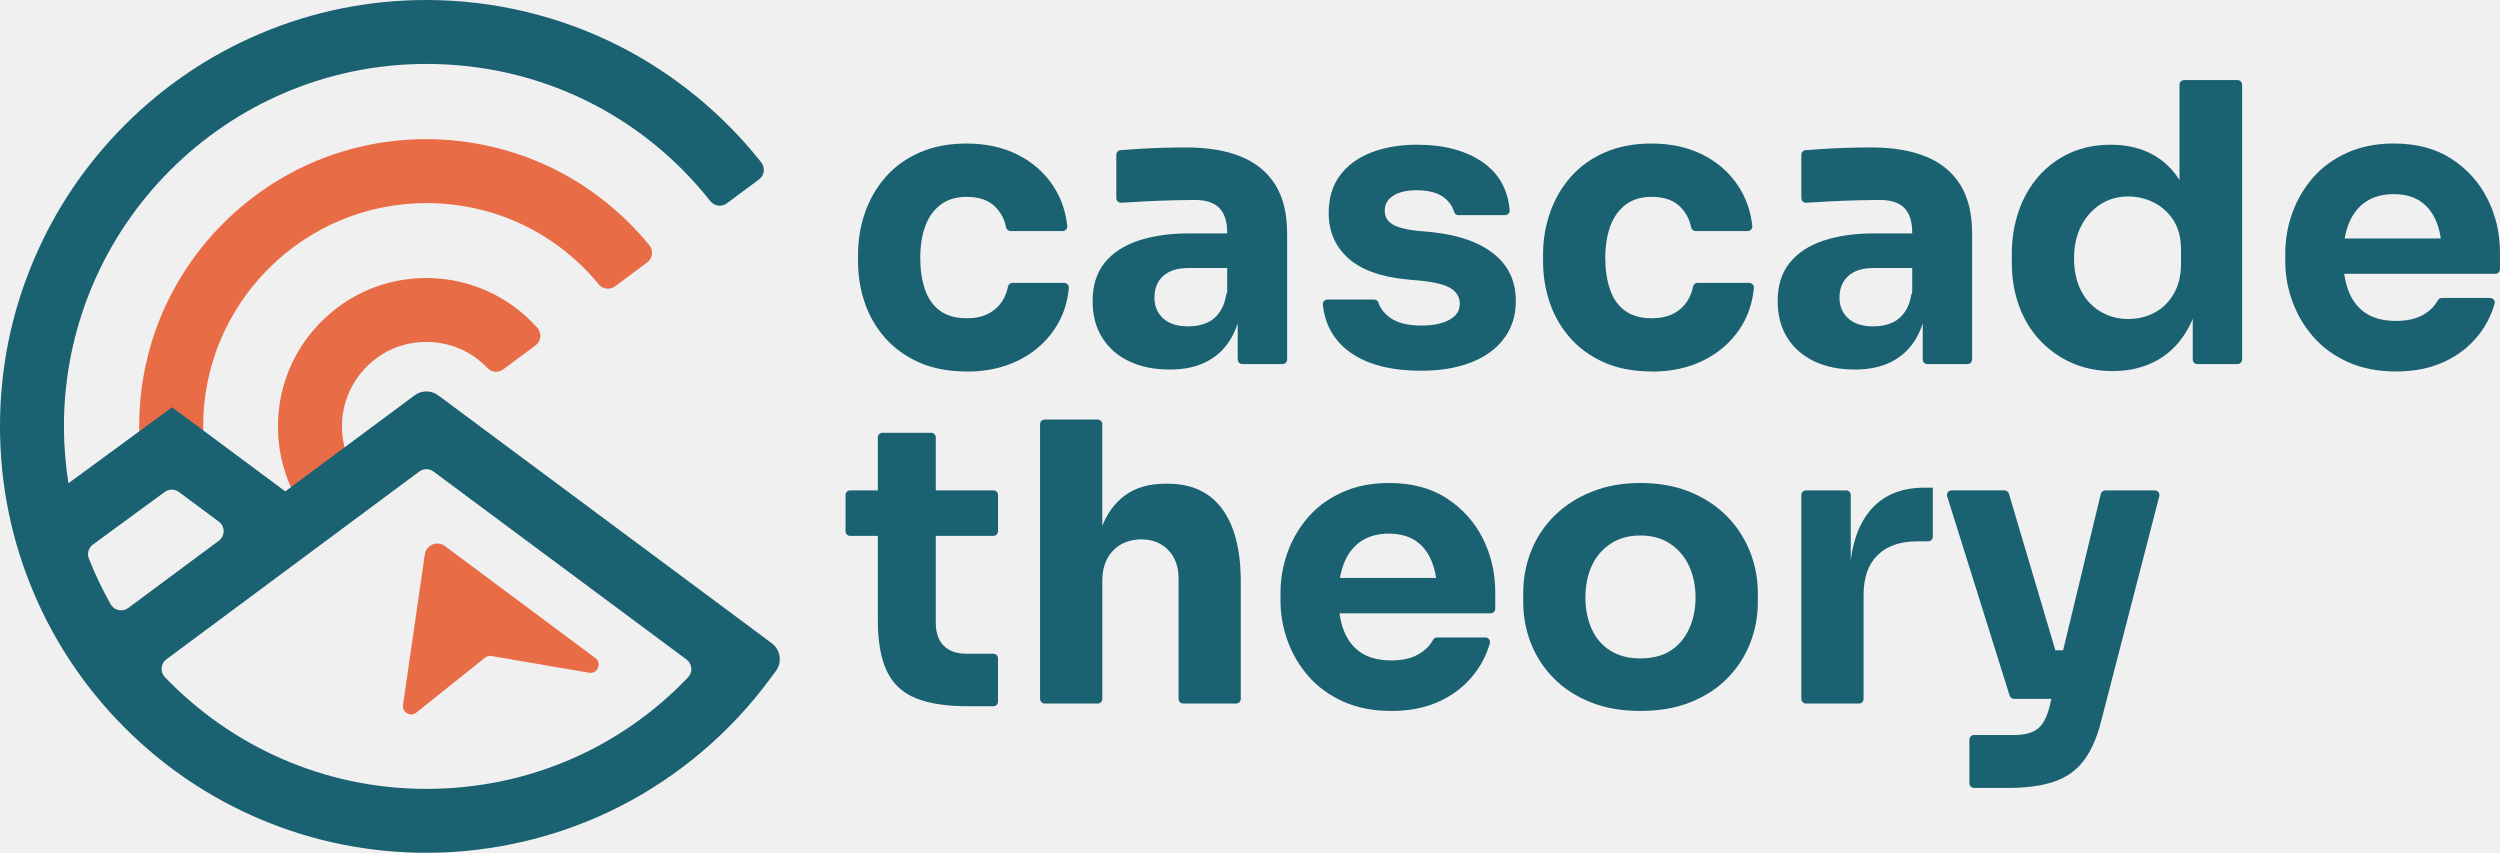
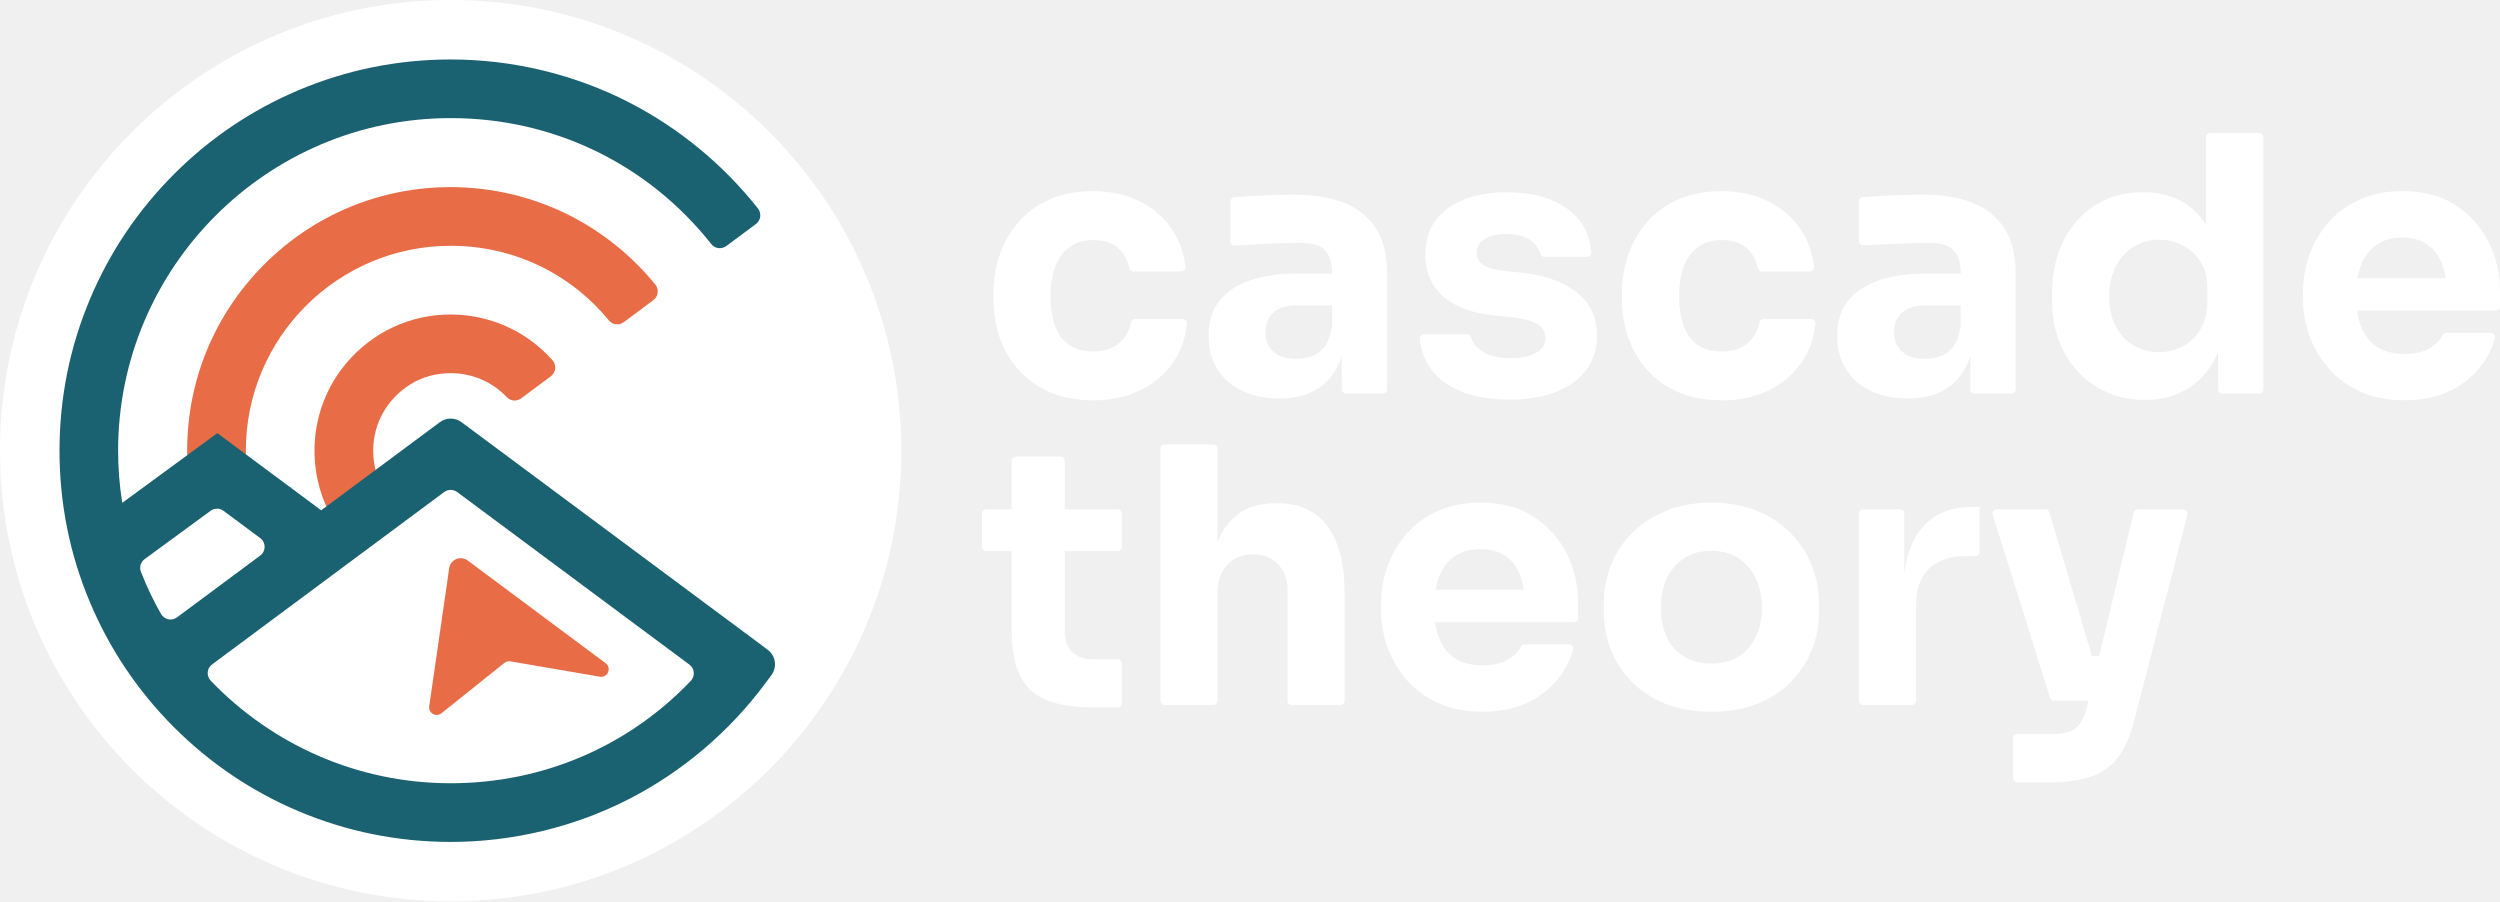
- <svg xmlns="http://www.w3.org/2000/svg" id="Layer_2" viewBox="0 0 800 272.89">
+ <svg xmlns="http://www.w3.org/2000/svg" id="Layer_2" viewBox="0 0 871.89 314.35">
  <defs>
    <style>
      .cls-1 {
+         fill: #fff;
+       }
+ 
+       .cls-2 {
        fill: #1a6172;
      }

-       .cls-2 {
+       .cls-3 {
        fill: #e86c46;
      }
    </style>
  </defs>
  <g id="Layer_1-2" data-name="Layer_1">
    <g>
+       <circle class="cls-1" cx="157.17" cy="157.17" r="157.17" />
      <g>
-         <path class="cls-1" d="M309.42,118.87c-5.89,0-11.02-.98-15.37-2.92-4.36-1.95-7.99-4.59-10.89-7.91-2.91-3.32-5.06-7.07-6.47-11.26-1.41-4.19-2.12-8.53-2.12-13.01v-2.37c0-4.65.75-9.11,2.24-13.38,1.49-4.27,3.69-8.07,6.6-11.39,2.9-3.32,6.54-5.93,10.89-7.84,4.36-1.91,9.36-2.86,15-2.86,6.14,0,11.58,1.18,16.31,3.55,4.73,2.37,8.5,5.66,11.33,9.9,2.54,3.81,4.07,8.12,4.59,12.94.09.87-.61,1.62-1.49,1.62h-16.65c-.73,0-1.32-.54-1.46-1.26-.5-2.53-1.66-4.7-3.48-6.52-2.12-2.12-5.17-3.17-9.15-3.17-3.32,0-6.08.83-8.28,2.49-2.2,1.66-3.84,3.94-4.92,6.85-1.08,2.91-1.62,6.35-1.62,10.33,0,3.65.5,6.95,1.49,9.9,1,2.95,2.59,5.23,4.79,6.85,2.2,1.62,5.08,2.43,8.65,2.43,2.66,0,4.92-.48,6.78-1.43,1.87-.95,3.36-2.28,4.48-3.98.9-1.37,1.53-2.93,1.86-4.65.14-.72.73-1.26,1.46-1.26h16.55c.86,0,1.57.74,1.49,1.6-.45,4.99-2,9.41-4.62,13.28-2.91,4.27-6.76,7.59-11.58,9.96-4.81,2.36-10.29,3.55-16.43,3.55Z" />
-         <path class="cls-1" d="M374.27,118.25c-4.9,0-9.19-.87-12.88-2.61-3.69-1.74-6.58-4.25-8.65-7.53-2.08-3.28-3.11-7.2-3.11-11.76,0-4.98,1.29-9.07,3.86-12.26,2.57-3.19,6.18-5.56,10.83-7.1,4.65-1.53,10-2.3,16.06-2.3h13.08c.82,0,1.48.66,1.48,1.48v8.12c0,.82-.66,1.48-1.48,1.48h-13.21c-3.49,0-6.16.85-8.03,2.55-1.87,1.7-2.8,4.01-2.8,6.91,0,2.74.93,4.96,2.8,6.66,1.87,1.7,4.54,2.55,8.03,2.55,2.24,0,4.25-.39,6.04-1.18,1.78-.79,3.26-2.14,4.42-4.05.78-1.27,1.33-2.88,1.66-4.82.21-1.23,1.69-1.72,2.54-.82l2.04,2.15c.3.32.45.76.41,1.2-.46,4.43-1.58,8.18-3.36,11.26-1.87,3.24-4.44,5.73-7.72,7.47-3.28,1.74-7.28,2.61-12.01,2.61ZM396.06,115.02v-17.2c0-.82-.66-1.48-1.48-1.48h-.4c-.82,0-1.48-.66-1.48-1.48v-20.43c0-3.49-.83-6.1-2.49-7.84s-4.32-2.61-7.97-2.61c-1.83,0-4.23.04-7.22.12-2.99.08-6.06.21-9.21.37-2.53.13-4.87.27-7.02.4-.85.05-1.57-.62-1.57-1.48v-13.86c0-.77.59-1.42,1.35-1.48,1.59-.13,3.38-.26,5.37-.38,2.57-.17,5.23-.29,7.97-.37,2.74-.08,5.31-.12,7.72-.12,6.97,0,12.84,1,17.62,2.99,4.77,1.99,8.4,5,10.89,9.02,2.49,4.03,3.74,9.19,3.74,15.5v40.34c0,.82-.66,1.48-1.48,1.48h-12.84c-.82,0-1.48-.66-1.48-1.48Z" />
-         <path class="cls-1" d="M454.69,118.62c-9.71,0-17.3-1.99-22.78-5.97-5.07-3.69-7.93-8.75-8.6-15.21-.09-.86.62-1.6,1.48-1.6h14.91c.62,0,1.21.38,1.39.98.53,1.77,1.77,3.37,3.7,4.81,2.28,1.7,5.71,2.55,10.27,2.55,3.48,0,6.37-.6,8.65-1.8,2.28-1.2,3.42-2.92,3.42-5.16,0-1.99-.87-3.59-2.61-4.79-1.74-1.2-4.85-2.05-9.34-2.55l-5.35-.5c-8.21-.83-14.38-3.11-18.49-6.85-4.11-3.74-6.16-8.51-6.16-14.32,0-4.81,1.2-8.84,3.61-12.07,2.4-3.24,5.75-5.68,10.02-7.34,4.27-1.66,9.15-2.49,14.63-2.49,8.8,0,15.89,1.93,21.29,5.79,5,3.58,7.79,8.63,8.37,15.16.08.85-.63,1.58-1.48,1.58h-14.98c-.65,0-1.17-.46-1.35-1.09-.51-1.77-1.59-3.29-3.25-4.57-1.99-1.53-4.94-2.3-8.84-2.3-3.07,0-5.52.58-7.34,1.74-1.83,1.16-2.74,2.74-2.74,4.73s.79,3.36,2.37,4.36c1.57,1,4.15,1.7,7.72,2.12l5.35.5c8.38.91,14.9,3.24,19.54,6.97,4.65,3.74,6.97,8.76,6.97,15.06,0,4.57-1.25,8.53-3.74,11.89-2.49,3.36-6.02,5.94-10.58,7.72-4.56,1.78-9.92,2.67-16.06,2.67Z" />
-         <path class="cls-1" d="M528.63,118.87c-5.89,0-11.02-.98-15.37-2.92-4.36-1.95-7.99-4.59-10.89-7.91-2.91-3.32-5.06-7.07-6.47-11.26-1.41-4.19-2.12-8.53-2.12-13.01v-2.37c0-4.65.75-9.11,2.24-13.38,1.49-4.27,3.69-8.07,6.6-11.39,2.9-3.32,6.54-5.93,10.89-7.84,4.36-1.91,9.36-2.86,15-2.86,6.14,0,11.58,1.18,16.31,3.55,4.73,2.37,8.51,5.66,11.33,9.9,2.54,3.81,4.07,8.12,4.59,12.94.09.87-.61,1.62-1.49,1.62h-16.65c-.73,0-1.32-.54-1.46-1.26-.5-2.53-1.66-4.7-3.48-6.52-2.12-2.12-5.17-3.17-9.15-3.17-3.32,0-6.08.83-8.28,2.49-2.2,1.66-3.84,3.94-4.92,6.85-1.08,2.91-1.62,6.35-1.62,10.33,0,3.65.5,6.95,1.49,9.9s2.59,5.23,4.79,6.85c2.2,1.62,5.08,2.43,8.65,2.43,2.65,0,4.92-.48,6.78-1.43,1.87-.95,3.36-2.28,4.48-3.98.91-1.37,1.53-2.93,1.86-4.65.14-.72.73-1.26,1.46-1.26h16.55c.86,0,1.57.74,1.49,1.6-.45,4.99-2,9.41-4.62,13.28-2.91,4.27-6.76,7.59-11.58,9.96-4.81,2.36-10.29,3.55-16.43,3.55Z" />
-         <path class="cls-1" d="M593.49,118.25c-4.9,0-9.19-.87-12.88-2.61-3.69-1.74-6.58-4.25-8.65-7.53-2.08-3.28-3.11-7.2-3.11-11.76,0-4.98,1.29-9.07,3.86-12.26,2.57-3.19,6.18-5.56,10.83-7.1,4.65-1.53,10-2.3,16.06-2.3h13.08c.82,0,1.48.66,1.48,1.48v8.12c0,.82-.66,1.48-1.48,1.48h-13.21c-3.49,0-6.16.85-8.03,2.55-1.87,1.7-2.8,4.01-2.8,6.91,0,2.74.93,4.96,2.8,6.66,1.87,1.7,4.54,2.55,8.03,2.55,2.24,0,4.25-.39,6.04-1.18,1.78-.79,3.26-2.14,4.42-4.05.78-1.27,1.33-2.88,1.66-4.82.21-1.23,1.69-1.72,2.54-.82l2.04,2.15c.3.32.45.76.41,1.2-.46,4.43-1.58,8.18-3.36,11.26-1.87,3.24-4.44,5.73-7.72,7.47-3.28,1.74-7.28,2.61-12.01,2.61ZM615.27,115.02v-17.2c0-.82-.66-1.48-1.48-1.48h-.4c-.82,0-1.48-.66-1.48-1.48v-20.43c0-3.49-.83-6.1-2.49-7.84-1.66-1.74-4.32-2.61-7.97-2.61-1.83,0-4.23.04-7.22.12-2.99.08-6.06.21-9.21.37-2.53.13-4.87.27-7.02.4-.85.05-1.57-.62-1.57-1.48v-13.86c0-.77.59-1.42,1.35-1.48,1.59-.13,3.38-.26,5.37-.38,2.57-.17,5.23-.29,7.97-.37,2.74-.08,5.31-.12,7.72-.12,6.97,0,12.84,1,17.61,2.99,4.77,1.99,8.4,5,10.89,9.02,2.49,4.03,3.73,9.19,3.73,15.5v40.34c0,.82-.66,1.48-1.48,1.48h-12.84c-.82,0-1.48-.66-1.48-1.48Z" />
-         <path class="cls-1" d="M676.14,118.75c-4.81,0-9.19-.87-13.13-2.61-3.94-1.74-7.37-4.17-10.27-7.28-2.91-3.11-5.12-6.78-6.66-11.02-1.54-4.23-2.3-8.8-2.3-13.69v-2.86c0-4.9.73-9.46,2.18-13.69,1.45-4.23,3.57-7.94,6.35-11.14,2.78-3.19,6.12-5.68,10.02-7.47,3.9-1.78,8.26-2.68,13.07-2.68,5.48,0,10.21,1.18,14.19,3.55,3.98,2.37,7.1,5.85,9.34,10.46,1.81,3.71,2.96,8.11,3.48,13.19.14,1.36-1.5,2.17-2.5,1.24l-2-1.86c-.3-.28-.47-.67-.47-1.09V27.11c0-.82.66-1.48,1.48-1.48h17.08c.82,0,1.48.66,1.48,1.48v87.91c0,.82-.66,1.48-1.48,1.48h-12.84c-.82,0-1.48-.66-1.48-1.48v-26.78h2.74c-.25,6.47-1.6,11.99-4.05,16.56-2.45,4.57-5.75,8.03-9.9,10.39-4.15,2.37-8.92,3.55-14.32,3.55ZM681.12,102.07c3.07,0,5.87-.69,8.4-2.05,2.53-1.37,4.56-3.38,6.1-6.04,1.53-2.65,2.3-5.85,2.3-9.58v-4.61c0-3.65-.79-6.72-2.36-9.21-1.58-2.49-3.65-4.4-6.23-5.72-2.57-1.33-5.35-1.99-8.34-1.99-3.32,0-6.29.85-8.9,2.55-2.61,1.7-4.67,4.03-6.16,6.97-1.49,2.95-2.24,6.37-2.24,10.27s.75,7.43,2.24,10.33c1.49,2.91,3.57,5.15,6.23,6.72,2.65,1.58,5.64,2.37,8.96,2.37Z" />
-         <path class="cls-1" d="M766.76,118.87c-5.81,0-10.94-1-15.37-2.99-4.44-1.99-8.13-4.67-11.08-8.03-2.95-3.36-5.19-7.14-6.72-11.33-1.54-4.19-2.3-8.49-2.3-12.88v-2.49c0-4.56.77-8.94,2.3-13.13,1.53-4.19,3.75-7.95,6.66-11.27,2.9-3.32,6.54-5.95,10.89-7.9,4.36-1.95,9.31-2.93,14.87-2.93,7.3,0,13.47,1.64,18.49,4.92,5.02,3.28,8.86,7.55,11.51,12.82,2.66,5.27,3.98,11.02,3.98,17.24v5.24c0,.82-.66,1.48-1.48,1.48h-57.41c-.82,0-1.48-.66-1.48-1.48v-8.36c0-.82.66-1.48,1.48-1.48h42.62c1.4,0,2.02,1.76.93,2.64l-.92.74c-.93.75-2.31.14-2.4-1.05-.22-2.85-.76-5.37-1.64-7.55-1.16-2.9-2.88-5.12-5.16-6.66-2.28-1.53-5.13-2.3-8.53-2.3s-6.43.79-8.84,2.36c-2.41,1.58-4.23,3.88-5.48,6.91s-1.87,6.74-1.87,11.14c0,4.07.58,7.62,1.74,10.64,1.16,3.03,2.99,5.37,5.48,7.03,2.49,1.66,5.72,2.49,9.71,2.49,3.65,0,6.64-.7,8.96-2.12,2-1.21,3.44-2.67,4.34-4.38.27-.51.76-.85,1.33-.85h15.46c.97,0,1.7.92,1.44,1.85-1.09,3.82-2.88,7.27-5.39,10.35-2.91,3.57-6.56,6.35-10.95,8.34-4.4,1.99-9.46,2.99-15.19,2.99Z" />
-         <path class="cls-1" d="M270.58,170v-11.6c0-.82.66-1.48,1.48-1.48h45.83c.82,0,1.48.66,1.48,1.48v11.6c0,.82-.66,1.48-1.48,1.48h-45.83c-.82,0-1.48-.66-1.48-1.48ZM309.79,226c-6.89,0-12.45-.85-16.68-2.55-4.23-1.7-7.32-4.56-9.27-8.59-1.95-4.02-2.93-9.48-2.93-16.37v-58.52c0-.82.66-1.48,1.48-1.48h15.58c.82,0,1.48.66,1.48,1.48v59.26c0,3.24.85,5.71,2.55,7.41,1.7,1.7,4.13,2.55,7.28,2.55h8.6c.82,0,1.48.66,1.48,1.48v13.84c0,.82-.66,1.48-1.48,1.48h-8.1Z" />
-         <path class="cls-1" d="M332.82,223.65v-87.91c0-.82.66-1.48,1.48-1.48h16.95c.82,0,1.48.66,1.48,1.48v49.44c0,.82-.66,1.48-1.48,1.48h0c-.83,0-1.51-.69-1.49-1.52.12-6.23.99-11.53,2.6-15.91,1.74-4.73,4.31-8.32,7.72-10.77,3.4-2.45,7.67-3.67,12.82-3.67h.87c7.55,0,13.32,2.68,17.3,8.03,3.98,5.35,5.98,13.18,5.98,23.47v37.36c0,.82-.66,1.48-1.48,1.48h-16.95c-.82,0-1.48-.66-1.48-1.48v-38.6c0-3.74-1.1-6.74-3.3-9.03-2.2-2.28-5.08-3.42-8.65-3.42s-6.74,1.2-9.03,3.61c-2.28,2.41-3.42,5.6-3.42,9.59v37.85c0,.82-.66,1.48-1.48,1.48h-16.95c-.82,0-1.48-.66-1.48-1.48Z" />
-         <path class="cls-1" d="M445.23,227.5c-5.81,0-10.94-1-15.37-2.99-4.44-1.99-8.13-4.67-11.08-8.03-2.95-3.36-5.19-7.14-6.72-11.33-1.54-4.19-2.3-8.49-2.3-12.88v-2.49c0-4.56.77-8.94,2.3-13.13,1.53-4.19,3.75-7.95,6.66-11.27,2.9-3.32,6.54-5.95,10.89-7.9,4.36-1.95,9.32-2.92,14.88-2.92,7.3,0,13.46,1.64,18.49,4.92,5.02,3.28,8.86,7.55,11.52,12.82,2.65,5.27,3.98,11.02,3.98,17.24v5.24c0,.82-.66,1.48-1.48,1.48h-57.41c-.82,0-1.48-.66-1.48-1.48v-8.36c0-.82.66-1.48,1.48-1.48h42.62c1.4,0,2.02,1.76.93,2.64l-.92.74c-.93.75-2.31.14-2.4-1.05-.22-2.85-.76-5.37-1.64-7.55-1.16-2.9-2.88-5.12-5.17-6.66-2.28-1.53-5.12-2.3-8.53-2.3s-6.43.79-8.84,2.36c-2.41,1.58-4.23,3.88-5.48,6.91-1.25,3.03-1.87,6.74-1.87,11.14,0,4.07.58,7.62,1.74,10.64,1.16,3.03,2.99,5.37,5.48,7.03s5.73,2.49,9.71,2.49c3.65,0,6.64-.7,8.96-2.12,2-1.21,3.44-2.67,4.34-4.38.27-.51.76-.85,1.33-.85h15.46c.97,0,1.7.92,1.44,1.85-1.09,3.82-2.88,7.27-5.39,10.35-2.91,3.57-6.56,6.35-10.95,8.34-4.4,1.99-9.46,2.99-15.19,2.99Z" />
-         <path class="cls-1" d="M524.89,227.5c-5.97,0-11.29-.93-15.93-2.8-4.65-1.87-8.57-4.42-11.76-7.65-3.2-3.24-5.62-6.95-7.28-11.14-1.66-4.19-2.49-8.61-2.49-13.26v-2.86c0-4.73.85-9.23,2.55-13.51,1.7-4.27,4.19-8.03,7.47-11.27,3.28-3.24,7.24-5.79,11.89-7.65,4.65-1.87,9.83-2.8,15.56-2.8s11.14.93,15.75,2.8c4.61,1.87,8.53,4.42,11.77,7.65s5.73,6.99,7.47,11.27c1.74,4.28,2.62,8.78,2.62,13.51v2.86c0,4.65-.83,9.07-2.49,13.26-1.66,4.19-4.09,7.9-7.28,11.14-3.19,3.24-7.12,5.79-11.76,7.65-4.65,1.87-10,2.8-16.06,2.8ZM524.89,210.69c3.9,0,7.14-.83,9.71-2.49,2.57-1.66,4.55-3.98,5.91-6.97,1.37-2.99,2.06-6.31,2.06-9.96,0-3.9-.71-7.32-2.12-10.27-1.41-2.95-3.42-5.29-6.04-7.03-2.61-1.74-5.79-2.61-9.52-2.61s-6.8.87-9.46,2.61c-2.66,1.74-4.67,4.09-6.04,7.03-1.37,2.95-2.06,6.37-2.06,10.27,0,3.65.67,6.97,1.99,9.96,1.33,2.99,3.32,5.31,5.98,6.97,2.65,1.66,5.85,2.49,9.58,2.49Z" />
-         <path class="cls-1" d="M576.43,223.65v-65.25c0-.82.66-1.48,1.48-1.48h12.85c.82,0,1.48.66,1.48,1.48v27.77h-.38c0-9.63,2.05-17.05,6.16-22.28,4.11-5.23,10.06-7.84,17.86-7.84h2.62v15.7c0,.82-.66,1.48-1.48,1.48h-3.5c-5.48,0-9.71,1.47-12.7,4.42-2.99,2.95-4.48,7.2-4.48,12.76v33.25c0,.82-.66,1.48-1.48,1.48h-16.95c-.82,0-1.48-.66-1.48-1.48Z" />
-         <path class="cls-1" d="M643.08,222.6l-19.98-63.76c-.3-.95.41-1.93,1.41-1.93h16.92c.66,0,1.23.43,1.42,1.06l18.91,63.76c.28.95-.43,1.9-1.42,1.9h-15.85c-.65,0-1.22-.42-1.41-1.04ZM630.21,250.66v-13.97c0-.82.66-1.48,1.48-1.48h12.71c2.16,0,3.98-.27,5.48-.81,1.49-.54,2.7-1.43,3.61-2.68.91-1.25,1.66-2.95,2.24-5.1l16.53-68.57c.16-.67.76-1.13,1.44-1.13h15.84c.97,0,1.68.91,1.44,1.85l-18.57,71.84c-1.33,5.31-3.18,9.54-5.54,12.7-2.37,3.15-5.52,5.42-9.46,6.78-3.94,1.37-8.94,2.05-15,2.05h-10.72c-.82,0-1.48-.66-1.48-1.48ZM651.62,222.16v-12.59c0-.82.66-1.48,1.48-1.48h11.48c.82,0,1.48.66,1.48,1.48v12.59c0,.82-.66,1.48-1.48,1.48h-11.48c-.82,0-1.48-.66-1.48-1.48Z" />
+         <path class="cls-1" d="M381.31,139.6c-5.89,0-11.02-.98-15.37-2.92-4.36-1.95-7.99-4.59-10.89-7.91-2.91-3.32-5.06-7.07-6.47-11.26-1.41-4.19-2.12-8.53-2.12-13.01v-2.37c0-4.65.75-9.11,2.24-13.38,1.49-4.27,3.69-8.07,6.6-11.39,2.9-3.32,6.54-5.93,10.89-7.84,4.36-1.91,9.36-2.86,15-2.86,6.14,0,11.58,1.18,16.31,3.55,4.73,2.37,8.5,5.66,11.33,9.9,2.54,3.81,4.07,8.12,4.59,12.94.09.87-.61,1.62-1.49,1.62h-16.65c-.73,0-1.32-.54-1.46-1.26-.5-2.53-1.66-4.7-3.48-6.52-2.12-2.12-5.17-3.17-9.15-3.17-3.32,0-6.08.83-8.28,2.49s-3.84,3.94-4.92,6.85c-1.08,2.91-1.62,6.35-1.62,10.33,0,3.65.5,6.95,1.49,9.9s2.59,5.23,4.79,6.85c2.2,1.62,5.08,2.43,8.65,2.43,2.66,0,4.92-.48,6.78-1.43,1.87-.95,3.36-2.28,4.48-3.98.9-1.37,1.53-2.93,1.86-4.65.14-.72.73-1.26,1.46-1.26h16.55c.86,0,1.57.74,1.49,1.6-.45,4.99-2,9.41-4.62,13.28-2.91,4.27-6.76,7.59-11.58,9.96-4.81,2.36-10.29,3.55-16.43,3.55Z" />
+         <path class="cls-1" d="M446.16,138.97c-4.9,0-9.19-.87-12.88-2.61-3.69-1.74-6.58-4.25-8.65-7.53-2.08-3.28-3.11-7.2-3.11-11.76,0-4.98,1.29-9.07,3.86-12.26,2.57-3.19,6.18-5.56,10.83-7.1,4.65-1.53,10-2.3,16.06-2.3h13.08c.82,0,1.48.66,1.48,1.48v8.12c0,.82-.66,1.48-1.48,1.48h-13.21c-3.49,0-6.16.85-8.03,2.55-1.87,1.7-2.8,4.01-2.8,6.91,0,2.74.93,4.96,2.8,6.66,1.87,1.7,4.54,2.55,8.03,2.55,2.24,0,4.25-.39,6.04-1.18,1.78-.79,3.26-2.14,4.42-4.05.78-1.27,1.33-2.88,1.66-4.82.21-1.23,1.69-1.72,2.54-.82l2.04,2.15c.3.32.45.76.41,1.2-.46,4.43-1.58,8.18-3.36,11.26-1.87,3.24-4.44,5.73-7.72,7.47-3.28,1.74-7.28,2.61-12.01,2.61ZM467.95,135.75v-17.2c0-.82-.66-1.48-1.48-1.48h-.4c-.82,0-1.48-.66-1.48-1.48v-20.43c0-3.49-.83-6.1-2.49-7.84-1.66-1.74-4.32-2.61-7.97-2.61-1.83,0-4.23.04-7.22.12-2.99.08-6.06.21-9.21.37-2.53.13-4.87.27-7.02.4-.85.05-1.57-.62-1.57-1.48v-13.86c0-.77.59-1.42,1.35-1.48,1.59-.13,3.38-.26,5.37-.38,2.57-.17,5.23-.29,7.97-.37,2.74-.08,5.31-.12,7.72-.12,6.97,0,12.84,1,17.62,2.99,4.77,1.99,8.4,5,10.89,9.02,2.49,4.03,3.74,9.19,3.74,15.5v40.34c0,.82-.66,1.48-1.48,1.48h-12.84c-.82,0-1.48-.66-1.48-1.48Z" />
+         <path class="cls-1" d="M526.58,139.35c-9.71,0-17.3-1.99-22.78-5.97-5.07-3.69-7.93-8.75-8.6-15.21-.09-.86.62-1.6,1.48-1.6h14.91c.62,0,1.21.38,1.39.98.53,1.77,1.77,3.37,3.7,4.81,2.28,1.7,5.71,2.55,10.27,2.55,3.48,0,6.37-.6,8.65-1.8,2.28-1.2,3.42-2.92,3.42-5.16,0-1.99-.87-3.59-2.61-4.79-1.74-1.2-4.85-2.05-9.34-2.55l-5.35-.5c-8.21-.83-14.38-3.11-18.49-6.85-4.11-3.74-6.16-8.51-6.16-14.32,0-4.81,1.2-8.84,3.61-12.07,2.4-3.24,5.75-5.68,10.02-7.34,4.27-1.66,9.15-2.49,14.63-2.49,8.8,0,15.89,1.93,21.29,5.79,5,3.58,7.79,8.63,8.37,15.16.08.85-.63,1.58-1.48,1.58h-14.98c-.65,0-1.17-.46-1.35-1.09-.51-1.77-1.59-3.29-3.25-4.57-1.99-1.53-4.94-2.3-8.84-2.3-3.07,0-5.52.58-7.34,1.74-1.83,1.16-2.74,2.74-2.74,4.73s.79,3.36,2.37,4.36c1.57,1,4.15,1.7,7.72,2.12l5.35.5c8.38.91,14.9,3.24,19.54,6.97,4.65,3.74,6.97,8.76,6.97,15.06,0,4.57-1.25,8.53-3.74,11.89-2.49,3.36-6.02,5.94-10.58,7.72-4.56,1.78-9.92,2.67-16.06,2.67Z" />
+         <path class="cls-1" d="M600.52,139.6c-5.89,0-11.02-.98-15.37-2.92-4.36-1.95-7.99-4.59-10.89-7.91-2.91-3.32-5.06-7.07-6.47-11.26-1.41-4.19-2.12-8.53-2.12-13.01v-2.37c0-4.65.75-9.11,2.24-13.38,1.49-4.27,3.69-8.07,6.6-11.39,2.9-3.32,6.54-5.93,10.89-7.84,4.36-1.91,9.36-2.86,15-2.86,6.14,0,11.58,1.18,16.31,3.55,4.73,2.37,8.51,5.66,11.33,9.9,2.54,3.81,4.07,8.12,4.59,12.94.09.87-.61,1.62-1.49,1.62h-16.65c-.73,0-1.32-.54-1.46-1.26-.5-2.53-1.66-4.7-3.48-6.52-2.12-2.12-5.17-3.17-9.15-3.17-3.32,0-6.08.83-8.28,2.49s-3.84,3.94-4.92,6.85c-1.08,2.91-1.62,6.35-1.62,10.33,0,3.65.5,6.95,1.49,9.9s2.59,5.23,4.79,6.85c2.2,1.62,5.08,2.43,8.65,2.43,2.65,0,4.92-.48,6.78-1.43,1.87-.95,3.36-2.28,4.48-3.98.91-1.37,1.53-2.93,1.86-4.65.14-.72.73-1.26,1.46-1.26h16.55c.86,0,1.57.74,1.49,1.6-.45,4.99-2,9.41-4.62,13.28-2.91,4.27-6.76,7.59-11.58,9.96-4.81,2.36-10.29,3.55-16.43,3.55Z" />
+         <path class="cls-1" d="M665.38,138.97c-4.9,0-9.19-.87-12.88-2.61-3.69-1.74-6.58-4.25-8.65-7.53-2.08-3.28-3.11-7.2-3.11-11.76,0-4.98,1.29-9.07,3.86-12.26,2.57-3.19,6.18-5.56,10.83-7.1,4.65-1.53,10-2.3,16.06-2.3h13.08c.82,0,1.48.66,1.48,1.48v8.12c0,.82-.66,1.48-1.48,1.48h-13.21c-3.49,0-6.16.85-8.03,2.55-1.87,1.7-2.8,4.01-2.8,6.91,0,2.74.93,4.96,2.8,6.66,1.87,1.7,4.54,2.55,8.03,2.55,2.24,0,4.25-.39,6.04-1.18,1.78-.79,3.26-2.14,4.42-4.05.78-1.27,1.33-2.88,1.66-4.82.21-1.23,1.69-1.72,2.54-.82l2.04,2.15c.3.32.45.76.41,1.2-.46,4.43-1.58,8.18-3.36,11.26-1.87,3.24-4.44,5.73-7.72,7.47-3.28,1.74-7.28,2.61-12.01,2.61ZM687.16,135.75v-17.2c0-.82-.66-1.48-1.48-1.48h-.4c-.82,0-1.48-.66-1.48-1.48v-20.43c0-3.49-.83-6.1-2.49-7.84-1.66-1.74-4.32-2.61-7.97-2.61-1.83,0-4.23.04-7.22.12-2.99.08-6.06.21-9.21.37-2.53.13-4.87.27-7.02.4-.85.05-1.57-.62-1.57-1.48v-13.86c0-.77.59-1.42,1.35-1.48,1.59-.13,3.38-.26,5.37-.38,2.57-.17,5.23-.29,7.97-.37,2.74-.08,5.31-.12,7.72-.12,6.97,0,12.84,1,17.61,2.99,4.77,1.99,8.4,5,10.89,9.02,2.49,4.03,3.73,9.19,3.73,15.5v40.34c0,.82-.66,1.48-1.48,1.48h-12.84c-.82,0-1.48-.66-1.48-1.48Z" />
+         <path class="cls-1" d="M748.03,139.47c-4.81,0-9.19-.87-13.13-2.61-3.94-1.74-7.37-4.17-10.27-7.28-2.91-3.11-5.12-6.78-6.66-11.02-1.54-4.23-2.3-8.8-2.3-13.69v-2.86c0-4.9.73-9.46,2.18-13.69s3.57-7.94,6.35-11.14c2.78-3.19,6.12-5.68,10.02-7.47,3.9-1.78,8.26-2.68,13.07-2.68,5.48,0,10.21,1.18,14.19,3.55,3.98,2.37,7.1,5.85,9.34,10.46,1.81,3.71,2.96,8.11,3.48,13.19.14,1.36-1.5,2.17-2.5,1.24l-2-1.86c-.3-.28-.47-.67-.47-1.09v-44.68c0-.82.66-1.48,1.48-1.48h17.08c.82,0,1.48.66,1.48,1.48v87.91c0,.82-.66,1.48-1.48,1.48h-12.84c-.82,0-1.48-.66-1.48-1.48v-26.78h2.74c-.25,6.47-1.6,11.99-4.05,16.56-2.45,4.57-5.75,8.03-9.9,10.39-4.15,2.37-8.92,3.55-14.32,3.55ZM753.01,122.79c3.07,0,5.87-.69,8.4-2.05,2.53-1.37,4.56-3.38,6.1-6.04,1.53-2.65,2.3-5.85,2.3-9.58v-4.61c0-3.65-.79-6.72-2.36-9.21-1.58-2.49-3.65-4.4-6.23-5.72-2.57-1.33-5.35-1.99-8.34-1.99-3.32,0-6.29.85-8.9,2.55-2.61,1.7-4.67,4.03-6.16,6.97-1.49,2.95-2.24,6.37-2.24,10.27s.75,7.43,2.24,10.33c1.49,2.91,3.57,5.15,6.23,6.72,2.65,1.58,5.64,2.37,8.96,2.37Z" />
+         <path class="cls-1" d="M838.65,139.6c-5.81,0-10.94-1-15.37-2.99-4.44-1.99-8.13-4.67-11.08-8.03-2.95-3.36-5.19-7.14-6.72-11.33-1.54-4.19-2.3-8.49-2.3-12.88v-2.49c0-4.56.77-8.94,2.3-13.13,1.53-4.19,3.75-7.95,6.66-11.27,2.9-3.32,6.54-5.95,10.89-7.9,4.36-1.95,9.31-2.93,14.87-2.93,7.3,0,13.47,1.64,18.49,4.92,5.02,3.28,8.86,7.55,11.51,12.82,2.66,5.27,3.98,11.02,3.98,17.24v5.24c0,.82-.66,1.48-1.48,1.48h-57.41c-.82,0-1.48-.66-1.48-1.48v-8.36c0-.82.66-1.48,1.48-1.48h42.62c1.4,0,2.02,1.76.93,2.64l-.92.74c-.93.75-2.31.14-2.4-1.05-.22-2.85-.76-5.37-1.64-7.55-1.16-2.9-2.88-5.12-5.16-6.66-2.28-1.53-5.13-2.3-8.53-2.3s-6.43.79-8.84,2.36c-2.41,1.58-4.23,3.88-5.48,6.91-1.25,3.03-1.87,6.74-1.87,11.14,0,4.07.58,7.62,1.74,10.64,1.16,3.03,2.99,5.37,5.48,7.03,2.49,1.66,5.72,2.49,9.71,2.49,3.65,0,6.64-.7,8.96-2.12,2-1.21,3.44-2.67,4.34-4.38.27-.51.76-.85,1.33-.85h15.46c.97,0,1.7.92,1.44,1.85-1.09,3.82-2.88,7.27-5.39,10.35-2.91,3.57-6.56,6.35-10.95,8.34-4.4,1.99-9.46,2.99-15.19,2.99Z" />
+         <path class="cls-1" d="M342.47,190.73v-11.6c0-.82.66-1.48,1.48-1.48h45.83c.82,0,1.48.66,1.48,1.48v11.6c0,.82-.66,1.48-1.48,1.48h-45.83c-.82,0-1.48-.66-1.48-1.48ZM381.68,246.73c-6.89,0-12.45-.85-16.68-2.55s-7.32-4.56-9.27-8.59c-1.95-4.02-2.93-9.48-2.93-16.37v-58.52c0-.82.66-1.48,1.48-1.48h15.58c.82,0,1.48.66,1.48,1.48v59.26c0,3.24.85,5.71,2.55,7.41,1.7,1.7,4.13,2.55,7.28,2.55h8.6c.82,0,1.48.66,1.48,1.48v13.84c0,.82-.66,1.48-1.48,1.48h-8.1Z" />
+         <path class="cls-1" d="M404.71,244.38v-87.91c0-.82.66-1.48,1.48-1.48h16.95c.82,0,1.48.66,1.48,1.48v49.44c0,.82-.66,1.48-1.48,1.48h0c-.83,0-1.51-.69-1.49-1.52.12-6.23.99-11.53,2.6-15.91,1.74-4.73,4.31-8.32,7.72-10.77,3.4-2.45,7.67-3.67,12.82-3.67h.87c7.55,0,13.32,2.68,17.3,8.03,3.98,5.35,5.98,13.18,5.98,23.47v37.36c0,.82-.66,1.48-1.48,1.48h-16.95c-.82,0-1.48-.66-1.48-1.48v-38.6c0-3.74-1.1-6.74-3.3-9.03-2.2-2.28-5.08-3.42-8.65-3.42s-6.74,1.2-9.03,3.61c-2.28,2.41-3.42,5.6-3.42,9.59v37.85c0,.82-.66,1.48-1.48,1.48h-16.95c-.82,0-1.48-.66-1.48-1.48Z" />
+         <path class="cls-1" d="M517.12,248.23c-5.81,0-10.94-1-15.37-2.99-4.44-1.99-8.13-4.67-11.08-8.03-2.95-3.36-5.19-7.14-6.72-11.33-1.54-4.19-2.3-8.49-2.3-12.88v-2.49c0-4.56.77-8.94,2.3-13.13,1.53-4.19,3.75-7.95,6.66-11.27,2.9-3.32,6.54-5.95,10.89-7.9,4.36-1.95,9.32-2.92,14.88-2.92,7.3,0,13.46,1.64,18.49,4.92,5.02,3.28,8.86,7.55,11.52,12.82,2.65,5.27,3.98,11.02,3.98,17.24v5.24c0,.82-.66,1.48-1.48,1.48h-57.41c-.82,0-1.48-.66-1.48-1.48v-8.36c0-.82.66-1.48,1.48-1.48h42.62c1.4,0,2.02,1.76.93,2.64l-.92.74c-.93.75-2.31.14-2.4-1.05-.22-2.85-.76-5.37-1.64-7.55-1.16-2.9-2.88-5.12-5.17-6.66-2.28-1.53-5.12-2.3-8.53-2.3s-6.43.79-8.84,2.36c-2.41,1.58-4.23,3.88-5.48,6.91-1.25,3.03-1.87,6.74-1.87,11.14,0,4.07.58,7.62,1.74,10.64,1.16,3.03,2.99,5.37,5.48,7.03,2.49,1.66,5.73,2.49,9.71,2.49,3.65,0,6.64-.7,8.96-2.12,2-1.21,3.44-2.67,4.34-4.38.27-.51.76-.85,1.33-.85h15.46c.97,0,1.7.92,1.44,1.85-1.09,3.82-2.88,7.27-5.39,10.35-2.91,3.57-6.56,6.35-10.95,8.34-4.4,1.99-9.46,2.99-15.19,2.99Z" />
+         <path class="cls-1" d="M596.78,248.23c-5.97,0-11.29-.93-15.93-2.8-4.65-1.87-8.57-4.42-11.76-7.65-3.2-3.24-5.62-6.95-7.28-11.14-1.66-4.19-2.49-8.61-2.49-13.26v-2.86c0-4.73.85-9.23,2.55-13.51,1.7-4.27,4.19-8.03,7.47-11.27s7.24-5.79,11.89-7.65c4.65-1.87,9.83-2.8,15.56-2.8s11.14.93,15.75,2.8c4.61,1.87,8.53,4.42,11.77,7.65,3.24,3.24,5.73,6.99,7.47,11.27,1.74,4.28,2.62,8.78,2.62,13.51v2.86c0,4.65-.83,9.07-2.49,13.26-1.66,4.19-4.09,7.9-7.28,11.14-3.19,3.24-7.12,5.79-11.76,7.65-4.65,1.87-10,2.8-16.06,2.8ZM596.78,231.42c3.9,0,7.14-.83,9.71-2.49,2.57-1.66,4.55-3.98,5.91-6.97,1.37-2.99,2.06-6.31,2.06-9.96,0-3.9-.71-7.32-2.12-10.27-1.41-2.95-3.42-5.29-6.04-7.03-2.61-1.74-5.79-2.61-9.52-2.61s-6.8.87-9.46,2.61c-2.66,1.74-4.67,4.09-6.04,7.03-1.37,2.95-2.06,6.37-2.06,10.27,0,3.65.67,6.97,1.99,9.96,1.33,2.99,3.32,5.31,5.98,6.97,2.65,1.66,5.85,2.49,9.58,2.49Z" />
+         <path class="cls-1" d="M648.32,244.38v-65.25c0-.82.66-1.48,1.48-1.48h12.85c.82,0,1.48.66,1.48,1.48v27.77h-.38c0-9.63,2.05-17.05,6.16-22.28,4.11-5.23,10.06-7.84,17.86-7.84h2.62v15.7c0,.82-.66,1.48-1.48,1.48h-3.5c-5.48,0-9.71,1.47-12.7,4.42-2.99,2.95-4.48,7.2-4.48,12.76v33.25c0,.82-.66,1.48-1.48,1.48h-16.95c-.82,0-1.48-.66-1.48-1.48Z" />
+         <path class="cls-1" d="M714.96,243.33l-19.98-63.76c-.3-.95.41-1.93,1.41-1.93h16.92c.66,0,1.23.43,1.42,1.06l18.91,63.76c.28.95-.43,1.9-1.42,1.9h-15.85c-.65,0-1.22-.42-1.41-1.04ZM702.1,271.39v-13.97c0-.82.66-1.48,1.48-1.48h12.71c2.16,0,3.98-.27,5.48-.81,1.49-.54,2.7-1.43,3.61-2.68.91-1.25,1.66-2.95,2.24-5.1l16.53-68.57c.16-.67.76-1.13,1.44-1.13h15.84c.97,0,1.68.91,1.44,1.85l-18.57,71.84c-1.33,5.31-3.18,9.54-5.54,12.7-2.37,3.15-5.52,5.42-9.46,6.78-3.94,1.37-8.94,2.05-15,2.05h-10.72c-.82,0-1.48-.66-1.48-1.48ZM723.51,242.89v-12.59c0-.82.66-1.48,1.48-1.48h11.48c.82,0,1.48.66,1.48,1.48v12.59c0,.82-.66,1.48-1.48,1.48h-11.48c-.82,0-1.48-.66-1.48-1.48Z" />
      </g>
      <g>
-         <path class="cls-2" d="M44.83,143.85c-.2-2.45-.29-4.95-.29-7.42,0-24.55,9.57-47.63,26.93-64.99,17.36-17.35,40.43-26.91,64.98-26.91h.02c14.57,0,29.07,3.5,41.95,10.12,11.27,5.79,21.37,14,29.39,23.85,1.37,1.68,1.05,4.16-.69,5.46l-10.32,7.68c-1.63,1.21-3.91.92-5.2-.64-13.63-16.57-33.53-26-55.13-26.01h-.01c-39.4,0-71.45,32.04-71.45,71.44,0,1.93.08,3.88.23,5.79l-20.39,1.63Z" />
-         <path class="cls-2" d="M98.29,164.74c-6.79-9.14-10.02-20.19-9.22-31.7.68-9.86,4.48-19.33,10.82-26.92,9.21-11.02,22.41-17.16,36.56-17.16h0c7.53,0,15.02,1.81,21.68,5.23,5.2,2.67,9.91,6.33,13.81,10.71,1.49,1.67,1.24,4.27-.56,5.61l-10.36,7.71c-1.53,1.14-3.68.97-5-.42-5.08-5.36-12.05-8.38-19.57-8.38h0c-4.95,0-9.85,1.27-14.04,3.89-8.29,5.19-12.99,13.8-12.99,23.14,0,5.85,1.83,11.42,5.31,16.1l-16.43,12.2Z" />
-         <path class="cls-1" d="M247,205.88l-3.1-2.33-103.67-77.04c-2.24-1.67-5.31-1.67-7.56,0l-41.38,30.73-36.22-26.91-33.17,24.31c-.94-5.93-1.44-12.01-1.44-18.21.01-63.95,52.04-115.97,115.99-115.97h.02c35.82,0,68.74,15.97,90.88,43.94,1.27,1.6,3.59,1.89,5.23.67l10.32-7.67c1.73-1.29,2.03-3.75.7-5.44-12.1-15.31-27.54-28.03-44.85-36.93C179.63,5.2,158.1,0,136.47,0h-.02c-18.41,0-36.27,3.61-53.09,10.72-16.25,6.87-30.84,16.7-43.37,29.23-12.53,12.53-22.37,27.11-29.24,43.36C3.62,100.14,0,118.01,0,136.42c0,18.42,3.6,36.29,10.72,53.12,6.87,16.25,16.7,30.84,29.23,43.37,12.53,12.53,27.11,22.37,43.36,29.24,16.83,7.12,34.7,10.73,53.11,10.74h.02c21.62,0,43.15-5.19,62.25-15,18.48-9.49,34.83-23.34,47.27-40.05l2.32-3.11c2.08-2.8,1.51-6.76-1.28-8.85ZM35.43,193.4c-2.67-4.71-5.02-9.63-7.01-14.73-.62-1.59-.07-3.4,1.31-4.41l23-16.85c1.35-.99,3.18-.98,4.51.02l12.79,9.5c2.05,1.52,2.05,4.58,0,6.1l-29.01,21.54c-1.84,1.36-4.46.81-5.58-1.18ZM220.18,216.75c-21.79,22.84-51.59,35.69-83.73,35.69h-.02c-32.85,0-62.55-13.74-83.67-35.76-1.59-1.65-1.36-4.33.48-5.69l80.94-60.11c1.35-1,3.19-1,4.53,0l80.99,60.18c1.84,1.37,2.06,4.04.48,5.69Z" />
-         <path class="cls-2" d="M135.94,177.43l-6.97,48.16c-.34,2.36,2.39,3.93,4.25,2.44l21.98-17.57c.59-.47,1.35-.67,2.09-.54l31.19,5.36c2.73.47,4.24-3.06,2.02-4.71l-48.11-35.82c-2.47-1.84-6.01-.37-6.45,2.68Z" />
+         <path class="cls-3" d="M65.56,164.58c-.2-2.45-.29-4.95-.29-7.42,0-24.55,9.57-47.63,26.93-64.99,17.36-17.35,40.43-26.91,64.98-26.91h.02c14.57,0,29.07,3.5,41.95,10.12,11.27,5.79,21.37,14,29.39,23.85,1.37,1.68,1.05,4.16-.69,5.46l-10.32,7.68c-1.63,1.21-3.91.92-5.2-.64-13.63-16.57-33.53-26-55.13-26.01h-.01c-39.4,0-71.45,32.04-71.45,71.44,0,1.93.08,3.88.23,5.79l-20.39,1.63Z" />
+         <path class="cls-3" d="M119.02,185.46c-6.79-9.14-10.02-20.19-9.22-31.7.68-9.86,4.48-19.33,10.82-26.92,9.21-11.02,22.41-17.16,36.56-17.16h0c7.53,0,15.02,1.81,21.68,5.23,5.2,2.67,9.91,6.33,13.81,10.71,1.49,1.67,1.24,4.27-.56,5.61l-10.36,7.71c-1.53,1.14-3.68.97-5-.42-5.08-5.36-12.05-8.38-19.57-8.38h0c-4.95,0-9.85,1.27-14.04,3.89-8.29,5.19-12.99,13.8-12.99,23.14,0,5.85,1.83,11.42,5.31,16.1l-16.43,12.2Z" />
+         <path class="cls-2" d="M267.73,226.61l-3.1-2.33-103.67-77.04c-2.24-1.67-5.31-1.67-7.56,0l-41.38,30.73-36.22-26.91-33.17,24.31c-.94-5.93-1.44-12.01-1.44-18.21.01-63.95,52.04-115.97,115.99-115.97h.02c35.82,0,68.74,15.97,90.88,43.94,1.27,1.6,3.59,1.89,5.23.67l10.32-7.67c1.73-1.29,2.03-3.75.7-5.44-12.1-15.31-27.54-28.03-44.85-36.93-19.11-9.82-40.64-15.02-62.27-15.02h-.02c-18.41,0-36.27,3.61-53.09,10.72-16.25,6.87-30.84,16.7-43.37,29.23-12.53,12.53-22.37,27.11-29.24,43.36-7.12,16.83-10.73,34.7-10.74,53.11,0,18.42,3.6,36.29,10.72,53.12,6.87,16.25,16.7,30.84,29.23,43.37,12.53,12.53,27.11,22.37,43.36,29.24,16.83,7.12,34.7,10.73,53.11,10.74h.02c21.62,0,43.15-5.19,62.25-15,18.48-9.49,34.83-23.34,47.27-40.05l2.32-3.11c2.08-2.8,1.51-6.76-1.28-8.85ZM56.15,214.13c-2.67-4.71-5.02-9.63-7.01-14.73-.62-1.59-.07-3.4,1.31-4.41l23-16.85c1.35-.99,3.18-.98,4.51.02l12.79,9.5c2.05,1.52,2.05,4.58,0,6.1l-29.01,21.54c-1.84,1.36-4.46.81-5.58-1.18ZM240.91,237.47c-21.79,22.84-51.59,35.69-83.73,35.69h-.02c-32.85,0-62.55-13.74-83.67-35.76-1.59-1.65-1.36-4.33.48-5.69l80.94-60.11c1.35-1,3.19-1,4.53,0l80.99,60.18c1.84,1.37,2.06,4.04.48,5.69Z" />
+         <path class="cls-3" d="M156.66,198.16l-6.97,48.16c-.34,2.36,2.39,3.93,4.25,2.44l21.98-17.57c.59-.47,1.35-.67,2.09-.54l31.19,5.36c2.73.47,4.24-3.06,2.02-4.71l-48.11-35.82c-2.47-1.84-6.01-.37-6.45,2.68Z" />
      </g>
    </g>
  </g>
</svg>
